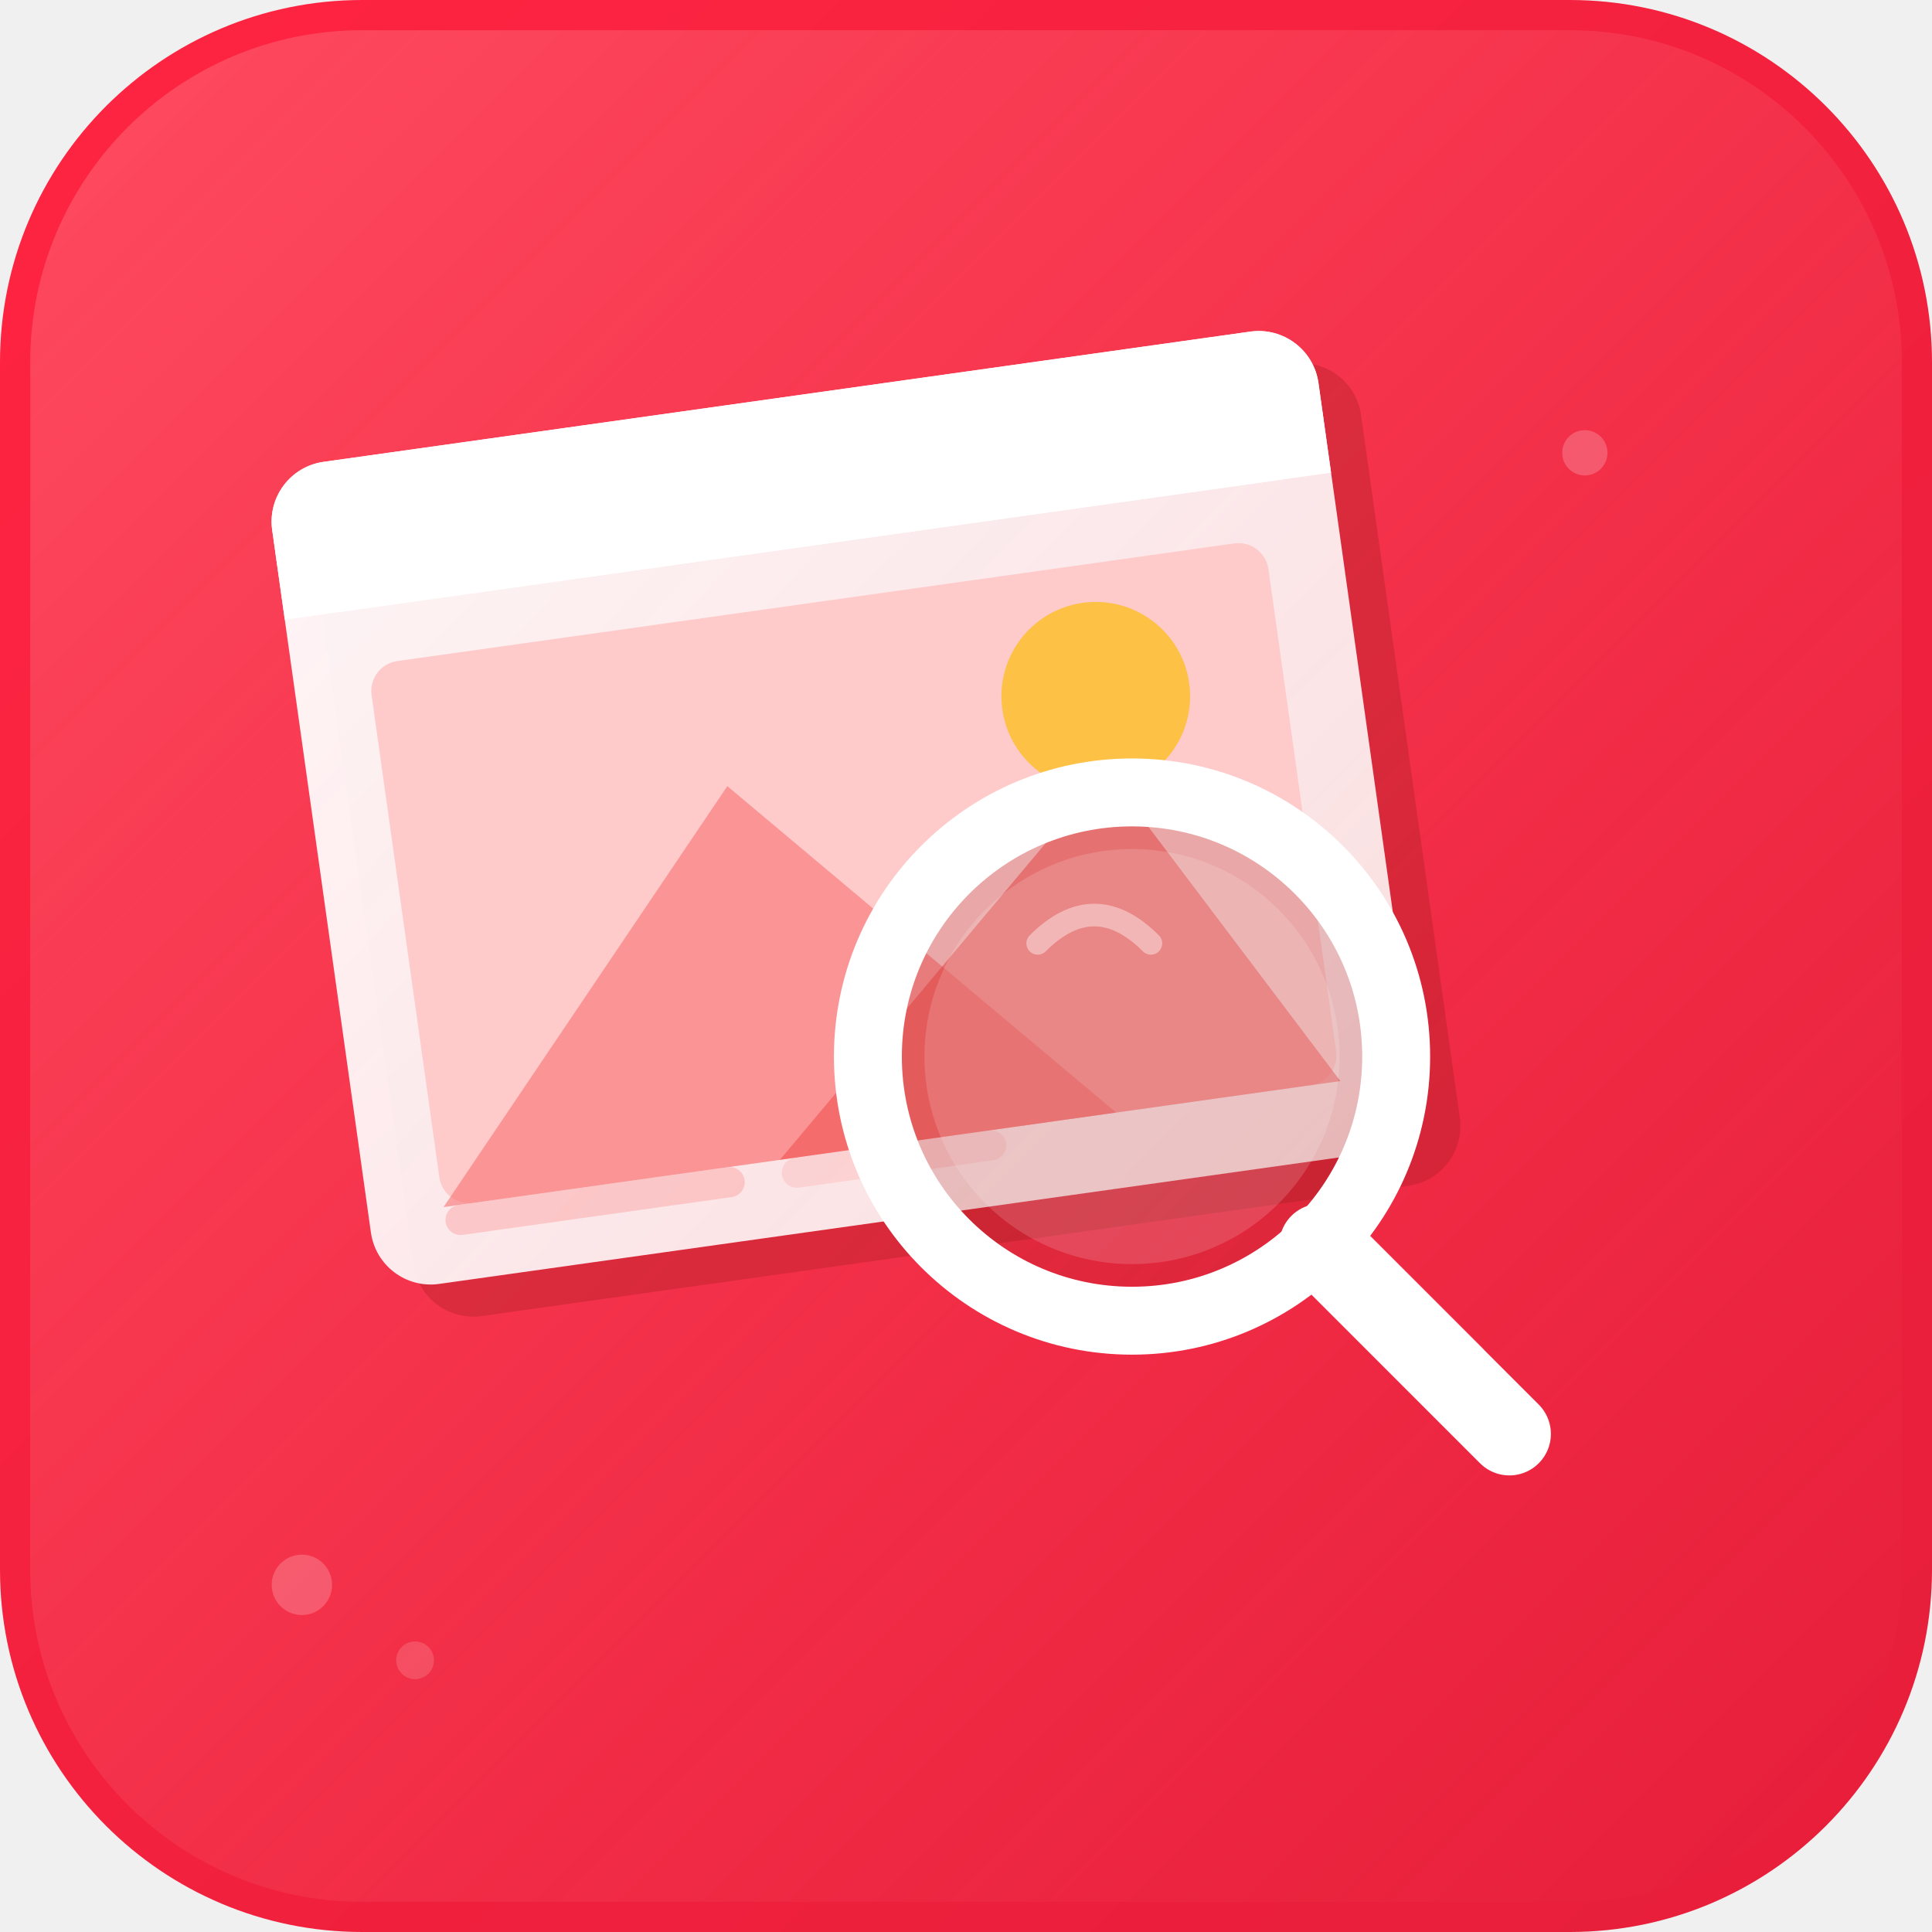
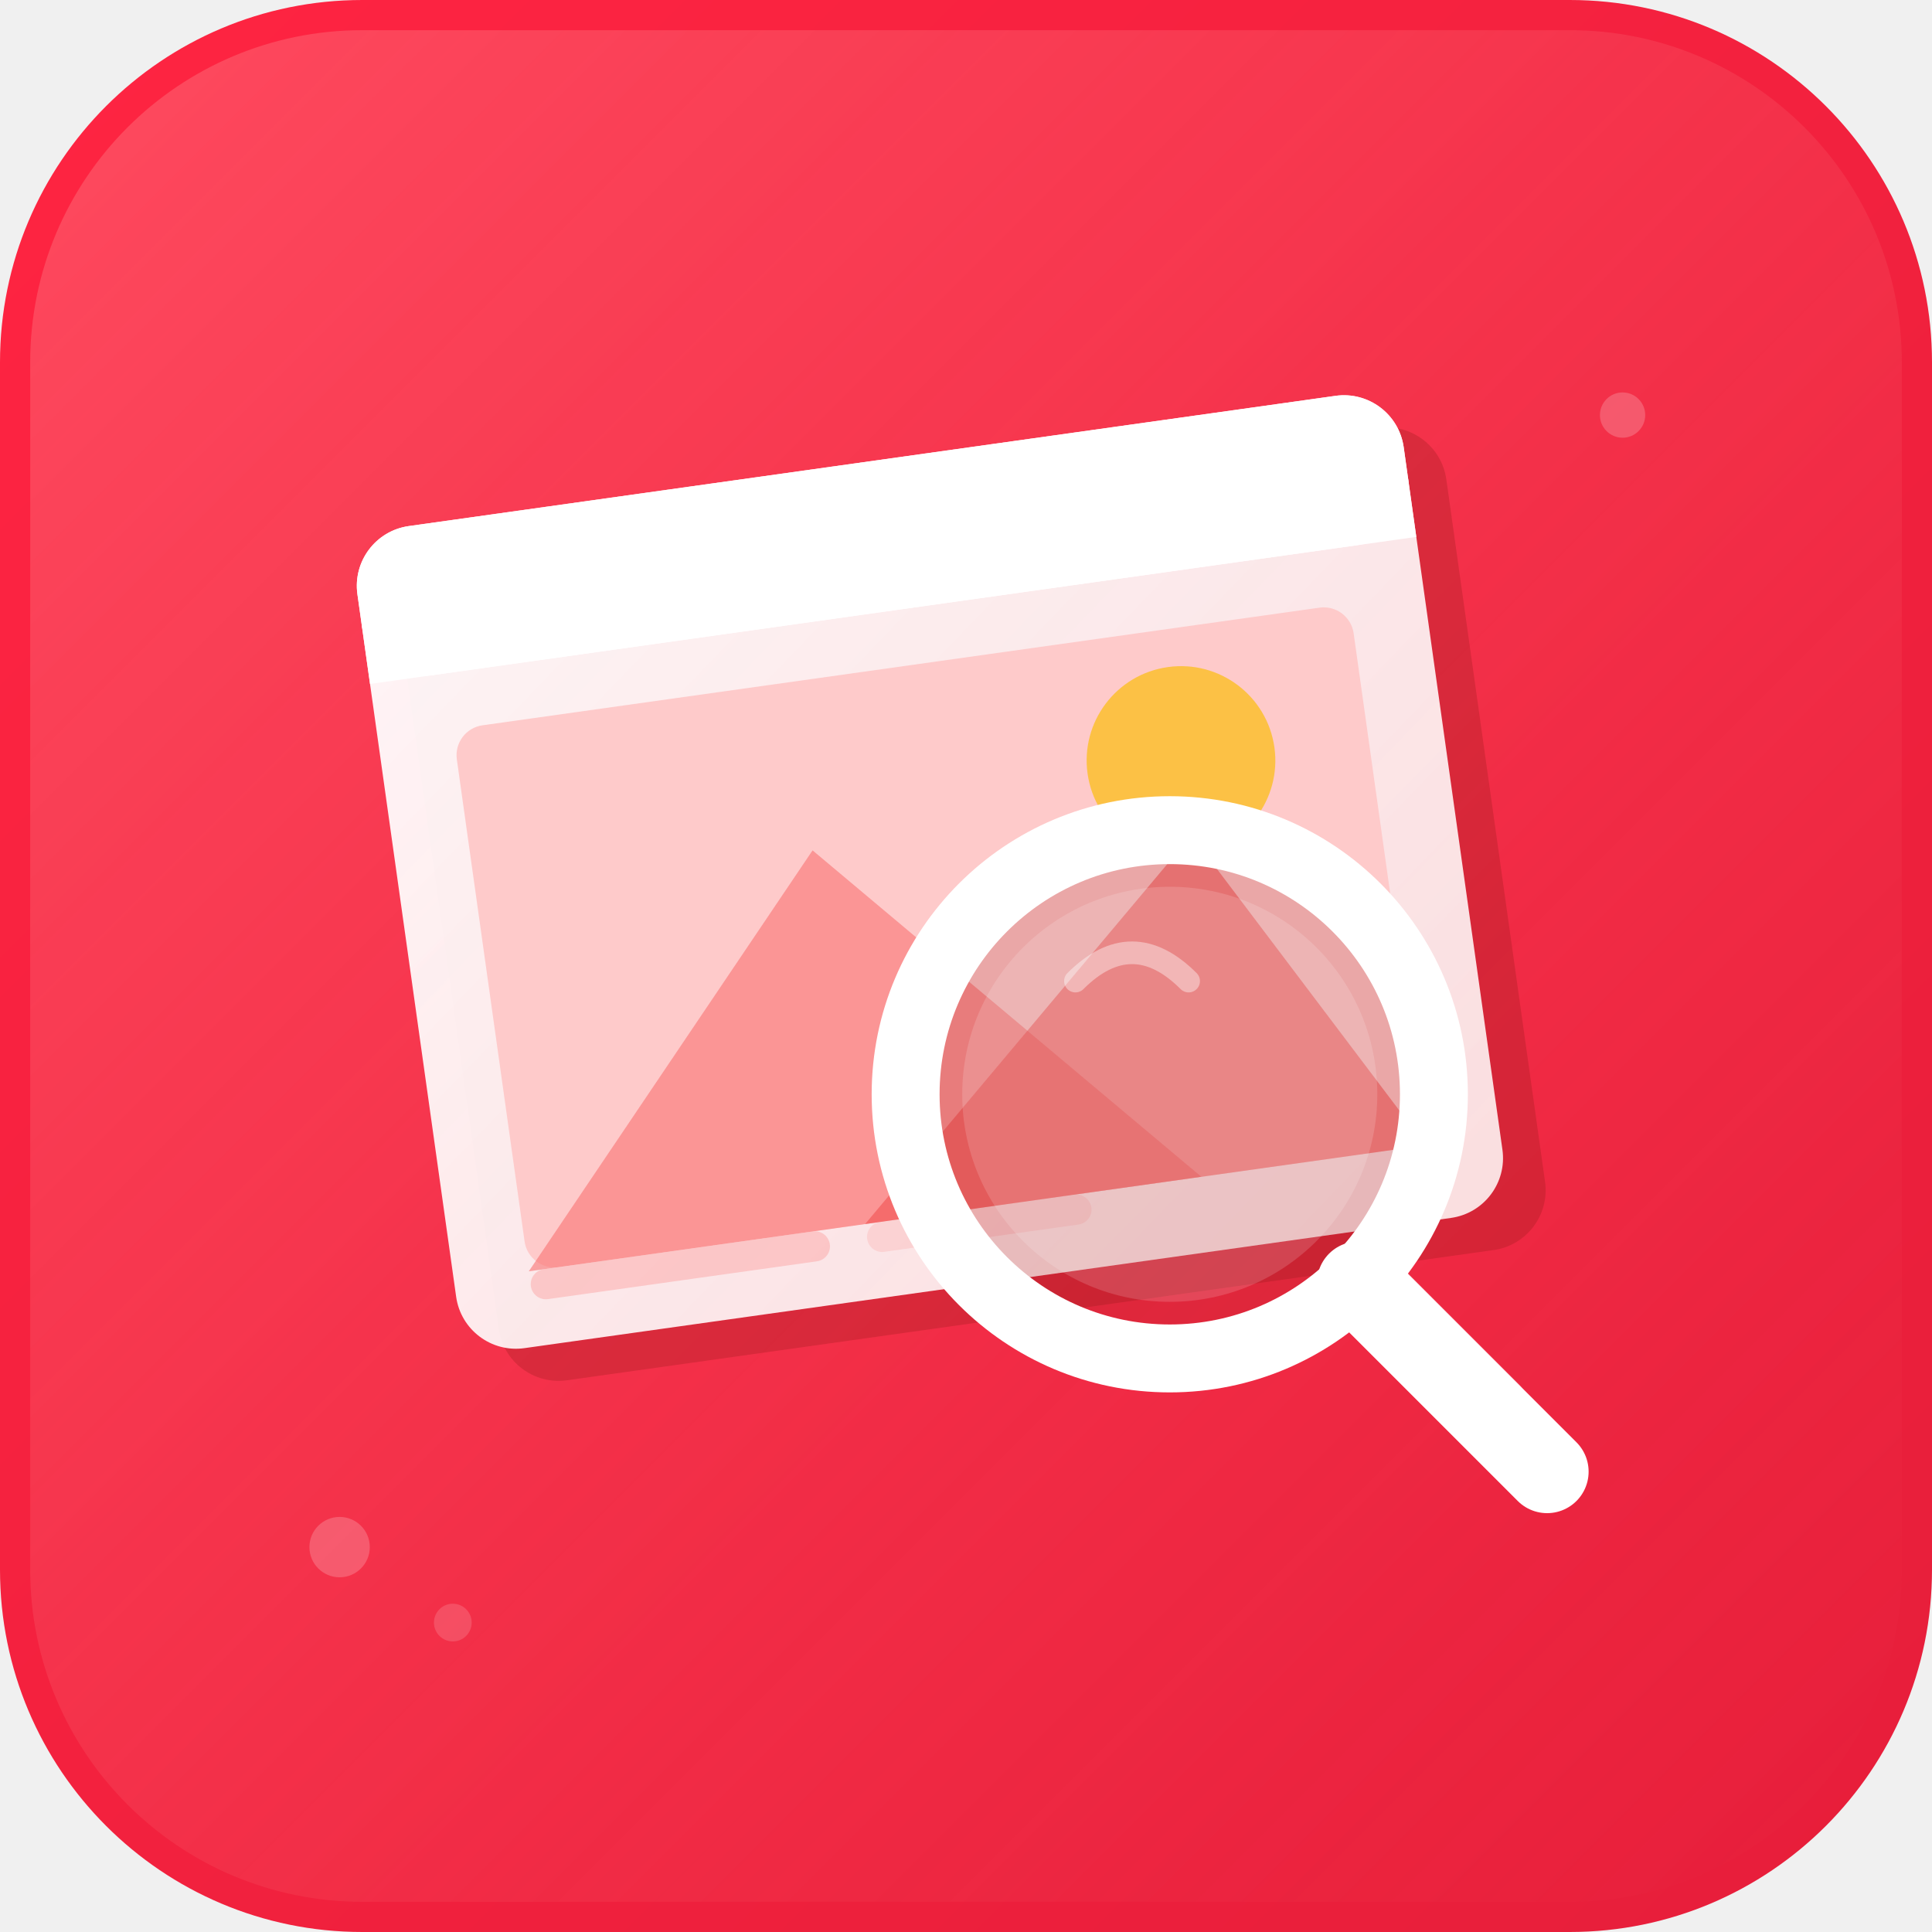
<svg xmlns="http://www.w3.org/2000/svg" viewBox="0 0 512 512">
  <defs>
    <linearGradient id="bgGrad" x1="0%" y1="0%" x2="100%" y2="100%">
      <stop offset="0%" style="stop-color:#ff2442;stop-opacity:1" />
      <stop offset="100%" style="stop-color:#e61e3a;stop-opacity:1" />
    </linearGradient>
    <linearGradient id="innerGlow" x1="0%" y1="0%" x2="100%" y2="100%">
      <stop offset="0%" style="stop-color:#fca5a5;stop-opacity:0.3" />
      <stop offset="100%" style="stop-color:#f87171;stop-opacity:0" />
    </linearGradient>
    <linearGradient id="photoGrad" x1="0%" y1="0%" x2="100%" y2="100%">
      <stop offset="0%" style="stop-color:#ffffff;stop-opacity:0.95" />
      <stop offset="100%" style="stop-color:#fef2f2;stop-opacity:0.9" />
    </linearGradient>
  </defs>
  <rect x="0" y="0" width="512" height="512" rx="96" ry="96" fill="url(#bgGrad)" />
  <rect x="8" y="8" width="496" height="496" rx="88" ry="88" fill="url(#innerGlow)" />
  <g transform="rotate(-8 256 256)">
-     <rect x="100" y="110" width="280" height="220" rx="16" ry="16" fill="#991b1b" opacity="0.3" />
-     <rect x="90" y="100" width="280" height="220" rx="16" ry="16" fill="url(#photoGrad)" />
-     <rect x="90" y="100" width="280" height="40" rx="16" ry="16" fill="white" />
-     <rect x="90" y="124" width="280" height="16" fill="white" />
-     <rect x="110" y="155" width="240" height="145" rx="8" ry="8" fill="#fecaca" />
-     <polygon points="110,300 200,200 290,300" fill="#f87171" opacity="0.6" />
-     <polygon points="200,300 300,210 350,300" fill="#ef4444" opacity="0.5" />
-     <circle cx="300" cy="190" r="25" fill="#fbbf24" opacity="0.8" />
-     <rect x="110" y="300" width="80" height="8" rx="4" fill="#fca5a5" opacity="0.5" />
-     <rect x="200" y="300" width="60" height="8" rx="4" fill="#fca5a5" opacity="0.3" />
+     <rect x="120" y="130" width="280" height="220" rx="16" ry="16" fill="#991b1b" opacity="0.3" />
+     <rect x="110" y="120" width="280" height="220" rx="16" ry="16" fill="url(#photoGrad)" />
+     <rect x="110" y="120" width="280" height="40" rx="16" ry="16" fill="white" />
+     <rect x="110" y="144" width="280" height="16" fill="white" />
+     <rect x="130" y="175" width="240" height="145" rx="8" ry="8" fill="#fecaca" />
+     <polygon points="130,320 220,220 310,320" fill="#f87171" opacity="0.6" />
+     <polygon points="220,320 320,230 370,320" fill="#ef4444" opacity="0.5" />
+     <circle cx="320" cy="210" r="25" fill="#fbbf24" opacity="0.8" />
+     <rect x="130" y="320" width="80" height="8" rx="4" fill="#fca5a5" opacity="0.5" />
+     <rect x="220" y="320" width="60" height="8" rx="4" fill="#fca5a5" opacity="0.3" />
  </g>
-   <g transform="translate(300, 280)">
+   <g transform="translate(310, 290)">
    <circle cx="5" cy="5" r="70" fill="#991b1b" opacity="0.2" />
    <circle cx="0" cy="0" r="70" fill="none" stroke="white" stroke-width="18" />
    <circle cx="0" cy="0" r="55" fill="white" opacity="0.15" />
    <path d="M -25 -30 Q -10 -45 5 -30" stroke="white" stroke-width="6" fill="none" opacity="0.4" stroke-linecap="round" />
    <line x1="50" y1="50" x2="100" y2="100" stroke="white" stroke-width="22" stroke-linecap="round" />
    <line x1="55" y1="45" x2="90" y2="80" stroke="white" stroke-width="8" stroke-linecap="round" opacity="0.3" />
  </g>
-   <circle cx="80" cy="420" r="8" fill="white" opacity="0.2" />
-   <circle cx="110" cy="440" r="5" fill="white" opacity="0.15" />
-   <circle cx="420" cy="120" r="6" fill="white" opacity="0.2" />
+   <circle cx="90" cy="410" r="8" fill="white" opacity="0.2" />
+   <circle cx="120" cy="430" r="5" fill="white" opacity="0.15" />
+   <circle cx="430" cy="110" r="6" fill="white" opacity="0.2" />
</svg>
